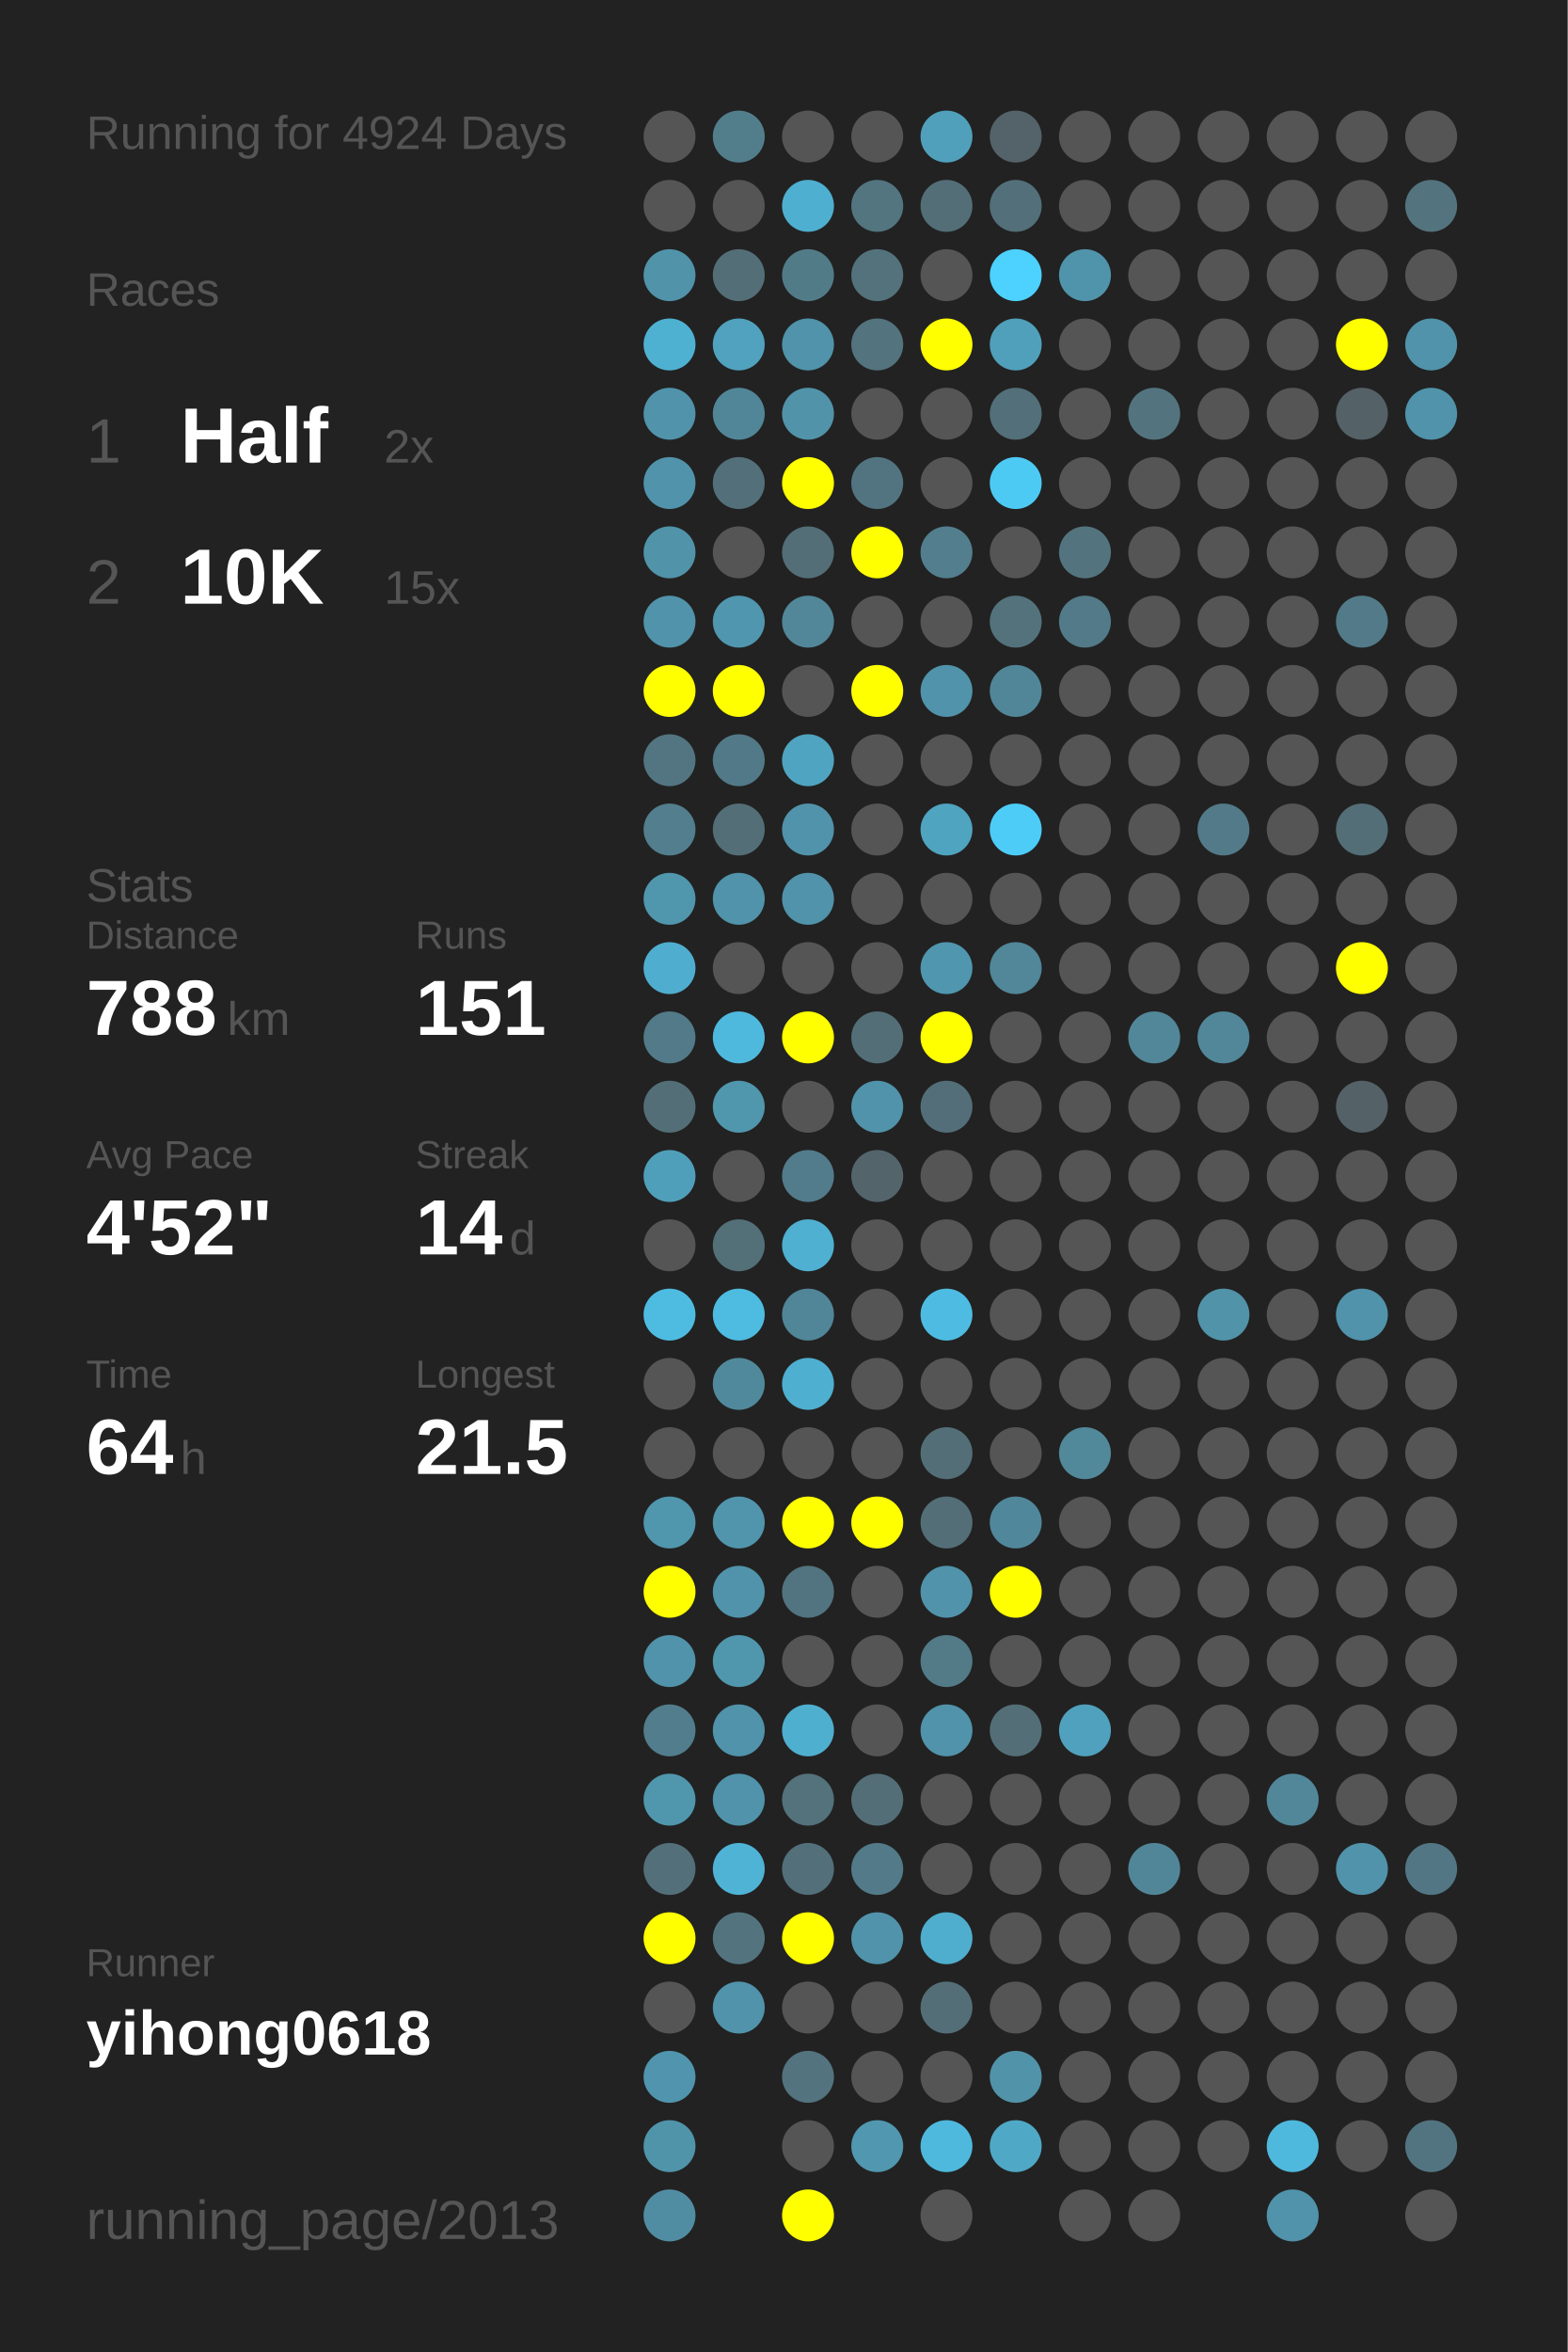
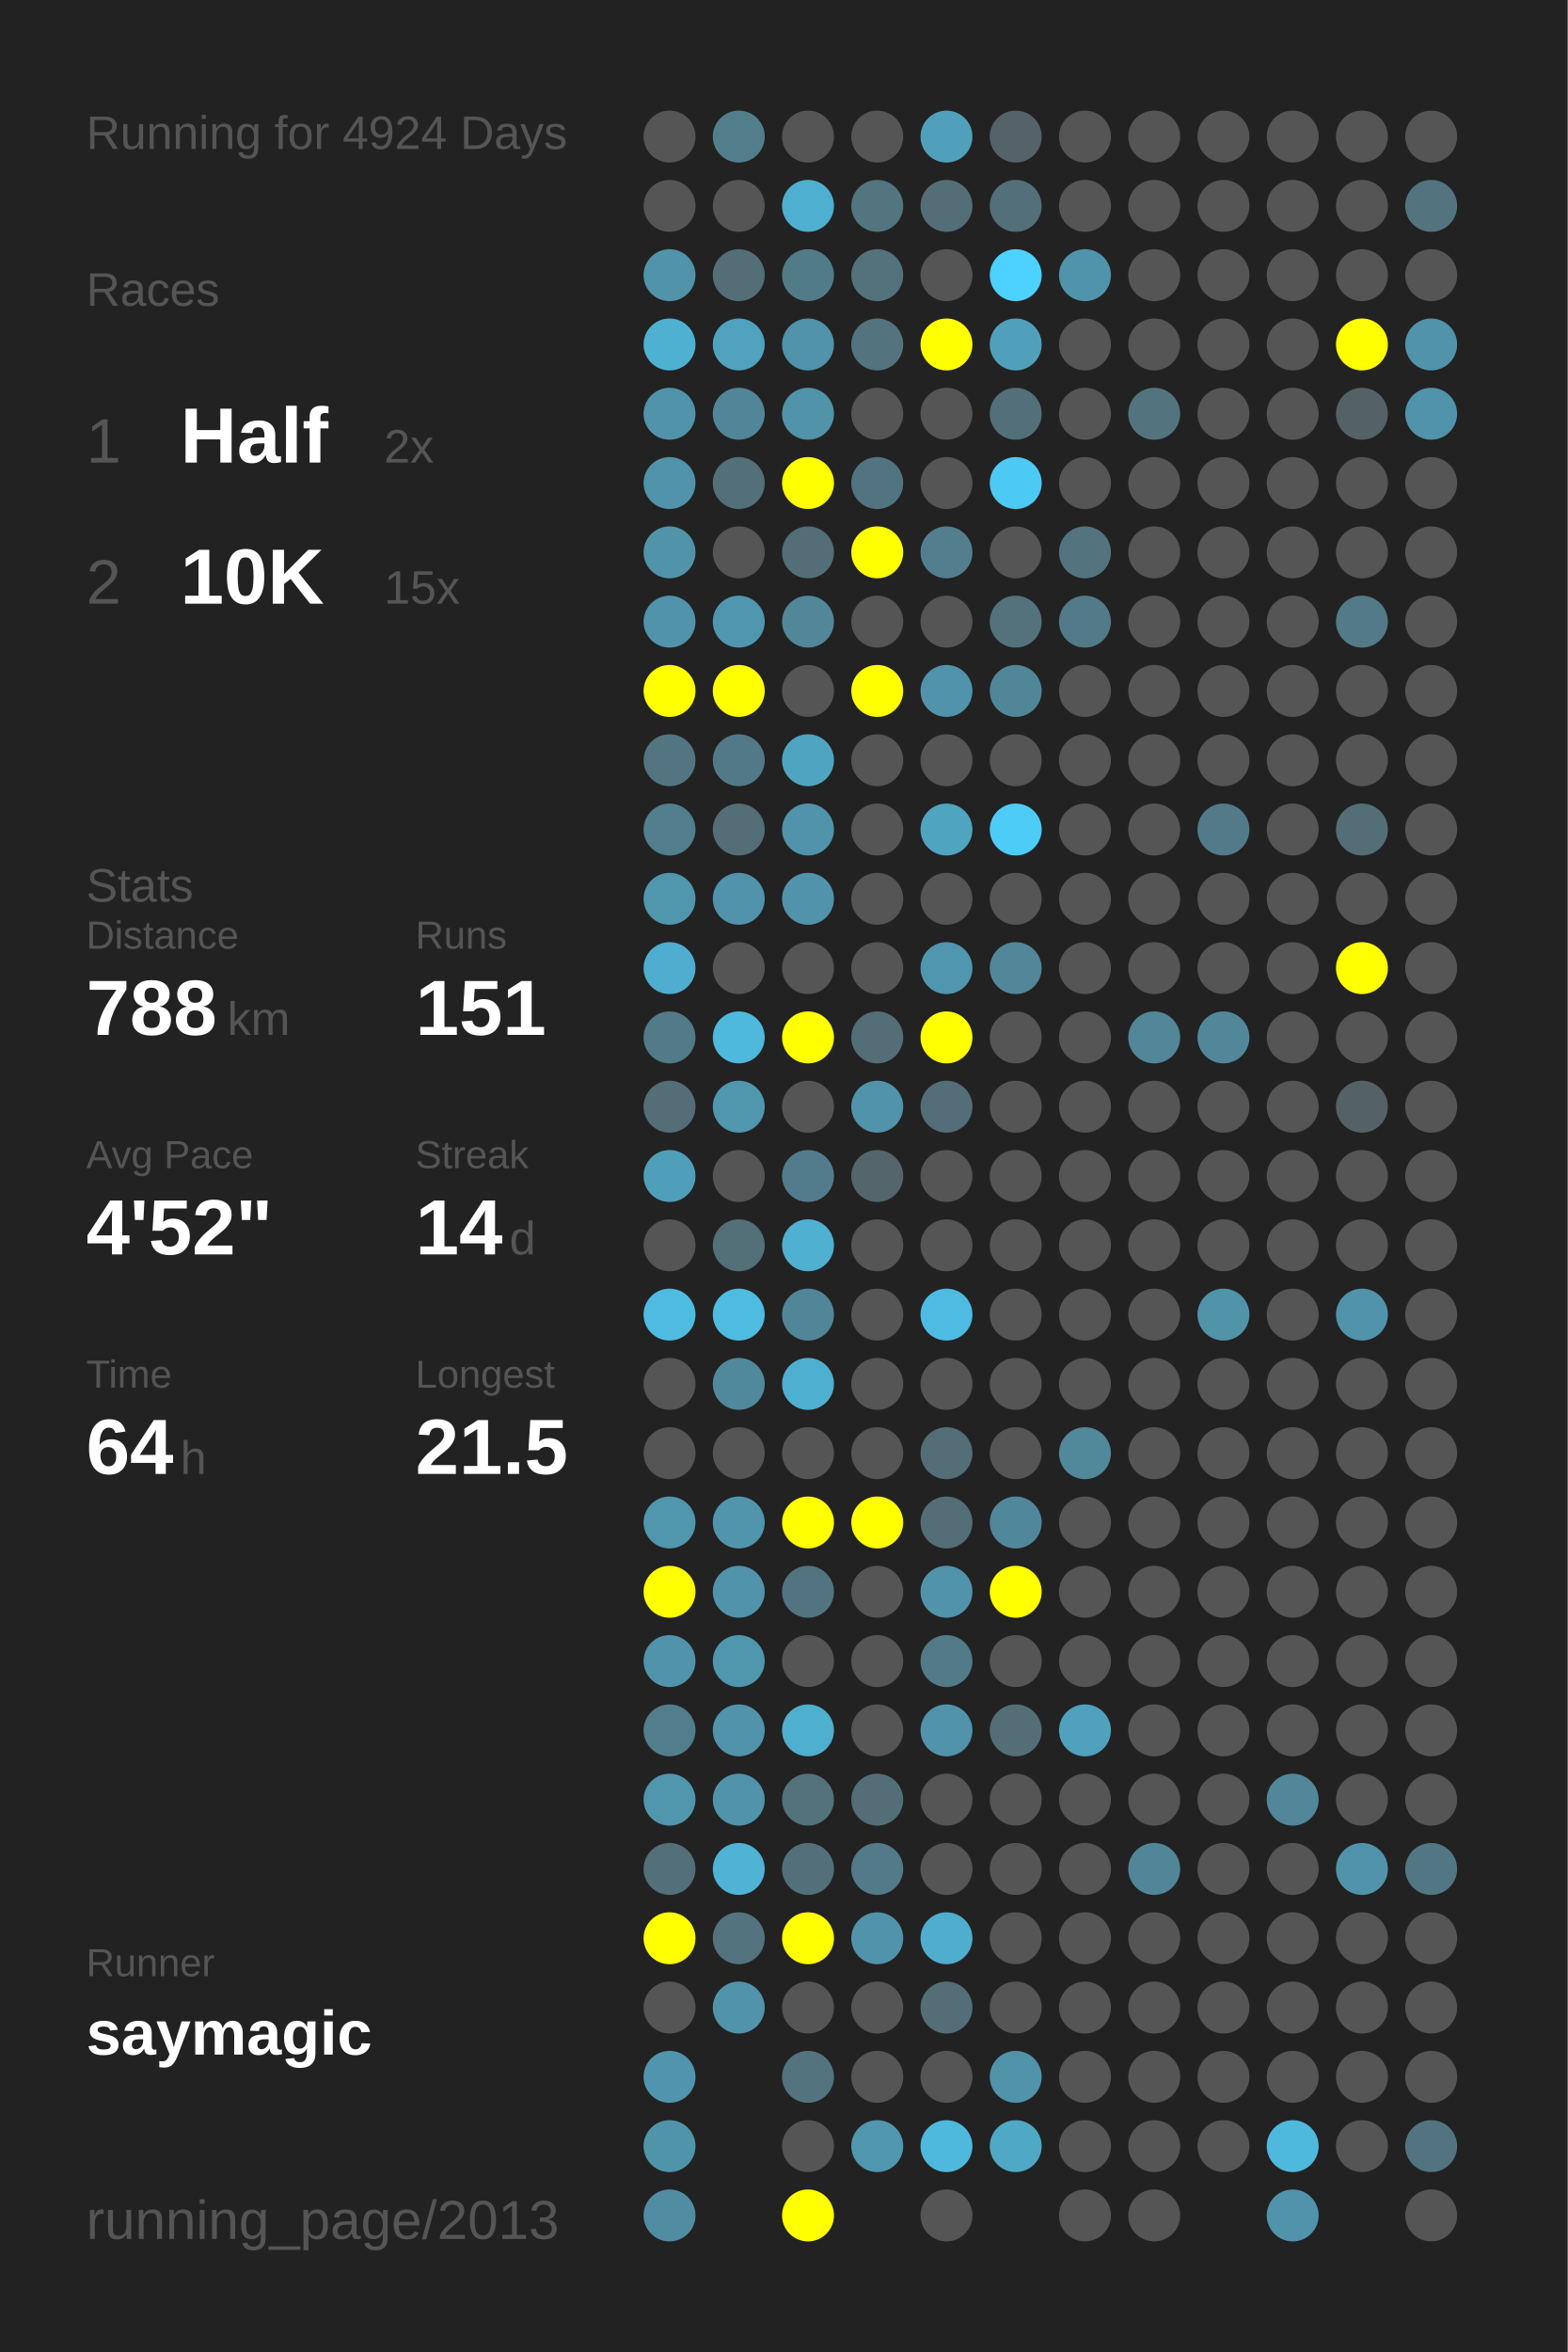
<svg xmlns="http://www.w3.org/2000/svg" baseProfile="full" height="300mm" version="1.1" viewBox="0,0,200,300" width="200mm">
  <defs />
  <rect fill="#222222" height="300" width="200" x="0" y="0" />
  <text fill="#555555" style="font-size:6px; font-family:Arial;" x="11" y="19">Running for 4924 Days</text>
  <text fill="#555555" style="font-size:6px; font-family:Arial;" x="11" y="39">Races</text>
  <text fill="#555555" style="font-size:8px; font-family:Arial;" x="11" y="59">1</text>
  <text fill="#FFFFFF" style="font-size:10px; font-family:Arial; font-weight:bold;" x="23" y="59">Half</text>
  <text fill="#555555" style="font-size:6px; font-family:Arial;" x="49" y="59">2x</text>
  <text fill="#555555" style="font-size:8px; font-family:Arial;" x="11" y="77">2</text>
  <text fill="#FFFFFF" style="font-size:10px; font-family:Arial; font-weight:bold;" x="23" y="77">10K</text>
  <text fill="#555555" style="font-size:6px; font-family:Arial;" x="49" y="77">15x</text>
  <text fill="#555555" style="font-size:6px; font-family:Arial;" x="11" y="115">Stats</text>
  <text fill="#555555" style="font-size:5px; font-family:Arial;" x="11" y="121">Distance</text>
  <text fill="#FFFFFF" style="font-size:10px; font-family:Arial; font-weight:bold;" x="11" y="132">788</text>
  <text fill="#555555" style="font-size:6px; font-family:Arial;" x="29" y="132">km</text>
  <text fill="#555555" style="font-size:5px; font-family:Arial;" x="53" y="121">Runs</text>
  <text fill="#FFFFFF" style="font-size:10px; font-family:Arial; font-weight:bold;" x="53" y="132">151</text>
  <text fill="#555555" style="font-size:5px; font-family:Arial;" x="11" y="149">Avg Pace</text>
  <text fill="#FFFFFF" style="font-size:10px; font-family:Arial; font-weight:bold;" x="11" y="160">4'52"</text>
  <text fill="#555555" style="font-size:5px; font-family:Arial;" x="53" y="149">Streak</text>
  <text fill="#FFFFFF" style="font-size:10px; font-family:Arial; font-weight:bold;" x="53" y="160">14</text>
  <text fill="#555555" style="font-size:6px; font-family:Arial;" x="65" y="160">d</text>
  <text fill="#555555" style="font-size:5px; font-family:Arial;" x="11" y="177">Time</text>
  <text fill="#FFFFFF" style="font-size:10px; font-family:Arial; font-weight:bold;" x="11" y="188">64</text>
  <text fill="#555555" style="font-size:6px; font-family:Arial;" x="23" y="188">h</text>
  <text fill="#555555" style="font-size:5px; font-family:Arial;" x="53" y="177">Longest</text>
  <text fill="#FFFFFF" style="font-size:10px; font-family:Arial; font-weight:bold;" x="53" y="188">21.5</text>
  <text fill="#555555" style="font-size:5px; font-family:Arial;" x="11" y="252.065">Runner</text>
-   <text fill="#FFFFFF" style="font-size:8px; font-family:Arial; font-weight:bold;" x="11" y="262.065">yihong0618</text>
+   <text fill="#FFFFFF" style="font-size:8px; font-family:Arial; font-weight:bold;" x="11" y="262.065">saymagic</text>
  <text fill="#555555" style="font-size:7px; font-family:Arial;" x="11" y="285.581">running_page/2013</text>
  <circle cx="85.417" cy="17.419" fill="#555555" r="3.312" />
  <circle cx="85.417" cy="26.258" fill="#555555" r="3.312" />
  <circle cx="85.417" cy="35.097" fill="#5193a9" r="3.312" />
  <circle cx="85.417" cy="43.935" fill="#4fb1d2" r="3.312" />
  <circle cx="85.417" cy="52.774" fill="#5093aa" r="3.312" />
  <circle cx="85.417" cy="61.613" fill="#5093aa" r="3.312" />
  <circle cx="85.417" cy="70.452" fill="#5193a9" r="3.312" />
  <circle cx="85.417" cy="79.29" fill="#5093aa" r="3.312" />
  <circle cx="85.417" cy="88.129" fill="#FFFF00" r="3.312" />
  <circle cx="85.417" cy="96.968" fill="#527581" r="3.312" />
  <circle cx="85.417" cy="105.806" fill="#527e8d" r="3.312" />
  <circle cx="85.417" cy="114.645" fill="#5096ad" r="3.312" />
  <circle cx="85.417" cy="123.484" fill="#4faecf" r="3.312" />
  <circle cx="85.417" cy="132.323" fill="#527a88" r="3.312" />
  <circle cx="85.417" cy="141.161" fill="#536e77" r="3.312" />
  <circle cx="85.417" cy="150" fill="#509fba" r="3.312" />
  <circle cx="85.417" cy="158.839" fill="#555555" r="3.312" />
  <circle cx="85.417" cy="167.677" fill="#4ebce1" r="3.312" />
  <circle cx="85.417" cy="176.516" fill="#555555" r="3.312" />
  <circle cx="85.417" cy="185.355" fill="#555555" r="3.312" />
  <circle cx="85.417" cy="194.194" fill="#5096ad" r="3.312" />
  <circle cx="85.417" cy="203.032" fill="#FFFF00" r="3.312" />
  <circle cx="85.417" cy="211.871" fill="#5093aa" r="3.312" />
  <circle cx="85.417" cy="220.71" fill="#527d8c" r="3.312" />
  <circle cx="85.417" cy="229.548" fill="#5096ad" r="3.312" />
  <circle cx="85.417" cy="238.387" fill="#536f79" r="3.312" />
  <circle cx="85.417" cy="247.226" fill="#FFFF00" r="3.312" />
  <circle cx="85.417" cy="256.065" fill="#555555" r="3.312" />
  <circle cx="85.417" cy="264.903" fill="#5095ad" r="3.312" />
  <circle cx="85.417" cy="273.742" fill="#5094aa" r="3.312" />
  <circle cx="85.417" cy="282.581" fill="#518da2" r="3.312" />
  <circle cx="94.25" cy="17.419" fill="#527e8c" r="3.312" />
  <circle cx="94.25" cy="26.258" fill="#555555" r="3.312" />
  <circle cx="94.25" cy="35.097" fill="#536e77" r="3.312" />
  <circle cx="94.25" cy="43.935" fill="#50a2be" r="3.312" />
  <circle cx="94.25" cy="52.774" fill="#518698" r="3.312" />
  <circle cx="94.25" cy="61.613" fill="#536f79" r="3.312" />
  <circle cx="94.25" cy="70.452" fill="#555555" r="3.312" />
  <circle cx="94.25" cy="79.29" fill="#5096ae" r="3.312" />
  <circle cx="94.25" cy="88.129" fill="#FFFF00" r="3.312" />
  <circle cx="94.25" cy="96.968" fill="#527987" r="3.312" />
  <circle cx="94.25" cy="105.806" fill="#536e77" r="3.312" />
  <circle cx="94.25" cy="114.645" fill="#5093aa" r="3.312" />
  <circle cx="94.25" cy="123.484" fill="#555555" r="3.312" />
  <circle cx="94.25" cy="132.323" fill="#4eb9dd" r="3.312" />
  <circle cx="94.25" cy="141.161" fill="#5096ad" r="3.312" />
  <circle cx="94.25" cy="150" fill="#555555" r="3.312" />
  <circle cx="94.25" cy="158.839" fill="#536f78" r="3.312" />
  <circle cx="94.25" cy="167.677" fill="#4ebbe0" r="3.312" />
  <circle cx="94.25" cy="176.516" fill="#51899c" r="3.312" />
  <circle cx="94.25" cy="185.355" fill="#555555" r="3.312" />
  <circle cx="94.25" cy="194.194" fill="#5095ac" r="3.312" />
  <circle cx="94.25" cy="203.032" fill="#5093aa" r="3.312" />
  <circle cx="94.25" cy="211.871" fill="#5096ad" r="3.312" />
  <circle cx="94.25" cy="220.71" fill="#5093aa" r="3.312" />
  <circle cx="94.25" cy="229.548" fill="#5093aa" r="3.312" />
  <circle cx="94.25" cy="238.387" fill="#4eb3d5" r="3.312" />
  <circle cx="94.25" cy="247.226" fill="#53747f" r="3.312" />
  <circle cx="94.25" cy="256.065" fill="#5093aa" r="3.312" />
  <circle cx="103.083" cy="17.419" fill="#555555" r="3.312" />
  <circle cx="103.083" cy="26.258" fill="#4fafd0" r="3.312" />
  <circle cx="103.083" cy="35.097" fill="#527b88" r="3.312" />
  <circle cx="103.083" cy="43.935" fill="#5093aa" r="3.312" />
  <circle cx="103.083" cy="52.774" fill="#5193a9" r="3.312" />
  <circle cx="103.083" cy="61.613" fill="#FFFF00" r="3.312" />
  <circle cx="103.083" cy="70.452" fill="#536e77" r="3.312" />
  <circle cx="103.083" cy="79.29" fill="#518799" r="3.312" />
  <circle cx="103.083" cy="88.129" fill="#555555" r="3.312" />
  <circle cx="103.083" cy="96.968" fill="#4fa5c1" r="3.312" />
  <circle cx="103.083" cy="105.806" fill="#5193aa" r="3.312" />
  <circle cx="103.083" cy="114.645" fill="#5093aa" r="3.312" />
  <circle cx="103.083" cy="123.484" fill="#555555" r="3.312" />
  <circle cx="103.083" cy="132.323" fill="#FFFF00" r="3.312" />
  <circle cx="103.083" cy="141.161" fill="#555555" r="3.312" />
  <circle cx="103.083" cy="150" fill="#527c8b" r="3.312" />
  <circle cx="103.083" cy="158.839" fill="#4fb0d1" r="3.312" />
  <circle cx="103.083" cy="167.677" fill="#518698" r="3.312" />
  <circle cx="103.083" cy="176.516" fill="#4fafd0" r="3.312" />
  <circle cx="103.083" cy="185.355" fill="#555555" r="3.312" />
  <circle cx="103.083" cy="194.194" fill="#FFFF00" r="3.312" />
  <circle cx="103.083" cy="203.032" fill="#527480" r="3.312" />
  <circle cx="103.083" cy="211.871" fill="#555555" r="3.312" />
  <circle cx="103.083" cy="220.71" fill="#4fafcf" r="3.312" />
  <circle cx="103.083" cy="229.548" fill="#53727c" r="3.312" />
  <circle cx="103.083" cy="238.387" fill="#53707a" r="3.312" />
  <circle cx="103.083" cy="247.226" fill="#FFFF00" r="3.312" />
  <circle cx="103.083" cy="256.065" fill="#555555" r="3.312" />
  <circle cx="103.083" cy="264.903" fill="#53737e" r="3.312" />
  <circle cx="103.083" cy="273.742" fill="#555555" r="3.312" />
  <circle cx="103.083" cy="282.581" fill="#FFFF00" r="3.312" />
  <circle cx="111.917" cy="17.419" fill="#555555" r="3.312" />
  <circle cx="111.917" cy="26.258" fill="#527580" r="3.312" />
  <circle cx="111.917" cy="35.097" fill="#53727c" r="3.312" />
  <circle cx="111.917" cy="43.935" fill="#53737e" r="3.312" />
  <circle cx="111.917" cy="52.774" fill="#555555" r="3.312" />
  <circle cx="111.917" cy="61.613" fill="#527480" r="3.312" />
  <circle cx="111.917" cy="70.452" fill="#FFFF00" r="3.312" />
  <circle cx="111.917" cy="79.29" fill="#555555" r="3.312" />
  <circle cx="111.917" cy="88.129" fill="#FFFF00" r="3.312" />
  <circle cx="111.917" cy="96.968" fill="#555555" r="3.312" />
  <circle cx="111.917" cy="105.806" fill="#555555" r="3.312" />
  <circle cx="111.917" cy="114.645" fill="#555555" r="3.312" />
  <circle cx="111.917" cy="123.484" fill="#555555" r="3.312" />
  <circle cx="111.917" cy="132.323" fill="#536e77" r="3.312" />
  <circle cx="111.917" cy="141.161" fill="#5093aa" r="3.312" />
  <circle cx="111.917" cy="150" fill="#53656b" r="3.312" />
  <circle cx="111.917" cy="158.839" fill="#555555" r="3.312" />
  <circle cx="111.917" cy="167.677" fill="#555555" r="3.312" />
  <circle cx="111.917" cy="176.516" fill="#555555" r="3.312" />
  <circle cx="111.917" cy="185.355" fill="#555555" r="3.312" />
  <circle cx="111.917" cy="194.194" fill="#FFFF00" r="3.312" />
  <circle cx="111.917" cy="203.032" fill="#555555" r="3.312" />
  <circle cx="111.917" cy="211.871" fill="#555555" r="3.312" />
  <circle cx="111.917" cy="220.71" fill="#555555" r="3.312" />
  <circle cx="111.917" cy="229.548" fill="#536e77" r="3.312" />
  <circle cx="111.917" cy="238.387" fill="#527a88" r="3.312" />
  <circle cx="111.917" cy="247.226" fill="#5093aa" r="3.312" />
  <circle cx="111.917" cy="256.065" fill="#555555" r="3.312" />
  <circle cx="111.917" cy="264.903" fill="#555555" r="3.312" />
  <circle cx="111.917" cy="273.742" fill="#5097af" r="3.312" />
  <circle cx="120.75" cy="17.419" fill="#50a0bb" r="3.312" />
  <circle cx="120.75" cy="26.258" fill="#536e77" r="3.312" />
  <circle cx="120.75" cy="35.097" fill="#555555" r="3.312" />
  <circle cx="120.75" cy="43.935" fill="#FFFF00" r="3.312" />
  <circle cx="120.75" cy="52.774" fill="#555555" r="3.312" />
  <circle cx="120.75" cy="61.613" fill="#555555" r="3.312" />
  <circle cx="120.75" cy="70.452" fill="#527e8d" r="3.312" />
  <circle cx="120.75" cy="79.29" fill="#555555" r="3.312" />
  <circle cx="120.75" cy="88.129" fill="#5093aa" r="3.312" />
  <circle cx="120.75" cy="96.968" fill="#555555" r="3.312" />
  <circle cx="120.75" cy="105.806" fill="#4fa4c0" r="3.312" />
  <circle cx="120.75" cy="114.645" fill="#555555" r="3.312" />
  <circle cx="120.75" cy="123.484" fill="#5096ae" r="3.312" />
  <circle cx="120.75" cy="132.323" fill="#FFFF00" r="3.312" />
  <circle cx="120.75" cy="141.161" fill="#536e78" r="3.312" />
  <circle cx="120.75" cy="150" fill="#555555" r="3.312" />
  <circle cx="120.75" cy="158.839" fill="#555555" r="3.312" />
  <circle cx="120.75" cy="167.677" fill="#4ebce2" r="3.312" />
  <circle cx="120.75" cy="176.516" fill="#555555" r="3.312" />
  <circle cx="120.75" cy="185.355" fill="#536e77" r="3.312" />
  <circle cx="120.75" cy="194.194" fill="#536e77" r="3.312" />
  <circle cx="120.75" cy="203.032" fill="#5093aa" r="3.312" />
  <circle cx="120.75" cy="211.871" fill="#527a87" r="3.312" />
  <circle cx="120.75" cy="220.71" fill="#5093aa" r="3.312" />
  <circle cx="120.75" cy="229.548" fill="#555555" r="3.312" />
  <circle cx="120.75" cy="238.387" fill="#555555" r="3.312" />
  <circle cx="120.75" cy="247.226" fill="#4faece" r="3.312" />
  <circle cx="120.75" cy="256.065" fill="#536e77" r="3.312" />
  <circle cx="120.75" cy="264.903" fill="#555555" r="3.312" />
  <circle cx="120.75" cy="273.742" fill="#4eb9dd" r="3.312" />
  <circle cx="120.75" cy="282.581" fill="#555555" r="3.312" />
  <circle cx="129.583" cy="17.419" fill="#546369" r="3.312" />
  <circle cx="129.583" cy="26.258" fill="#536f79" r="3.312" />
  <circle cx="129.583" cy="35.097" fill="#4dd1fe" r="3.312" />
  <circle cx="129.583" cy="43.935" fill="#50a0bb" r="3.312" />
  <circle cx="129.583" cy="52.774" fill="#536f79" r="3.312" />
  <circle cx="129.583" cy="61.613" fill="#4dcaf4" r="3.312" />
  <circle cx="129.583" cy="70.452" fill="#555555" r="3.312" />
  <circle cx="129.583" cy="79.29" fill="#53727c" r="3.312" />
  <circle cx="129.583" cy="88.129" fill="#518698" r="3.312" />
  <circle cx="129.583" cy="96.968" fill="#555555" r="3.312" />
  <circle cx="129.583" cy="105.806" fill="#4dccf7" r="3.312" />
  <circle cx="129.583" cy="114.645" fill="#555555" r="3.312" />
  <circle cx="129.583" cy="123.484" fill="#518799" r="3.312" />
  <circle cx="129.583" cy="132.323" fill="#555555" r="3.312" />
  <circle cx="129.583" cy="141.161" fill="#555555" r="3.312" />
  <circle cx="129.583" cy="150" fill="#555555" r="3.312" />
  <circle cx="129.583" cy="158.839" fill="#555555" r="3.312" />
  <circle cx="129.583" cy="167.677" fill="#555555" r="3.312" />
  <circle cx="129.583" cy="176.516" fill="#555555" r="3.312" />
  <circle cx="129.583" cy="185.355" fill="#555555" r="3.312" />
  <circle cx="129.583" cy="194.194" fill="#51879a" r="3.312" />
  <circle cx="129.583" cy="203.032" fill="#FFFF00" r="3.312" />
  <circle cx="129.583" cy="211.871" fill="#555555" r="3.312" />
  <circle cx="129.583" cy="220.71" fill="#536e77" r="3.312" />
  <circle cx="129.583" cy="229.548" fill="#555555" r="3.312" />
  <circle cx="129.583" cy="238.387" fill="#555555" r="3.312" />
  <circle cx="129.583" cy="247.226" fill="#555555" r="3.312" />
  <circle cx="129.583" cy="256.065" fill="#555555" r="3.312" />
  <circle cx="129.583" cy="264.903" fill="#5193a9" r="3.312" />
  <circle cx="129.583" cy="273.742" fill="#4fa8c5" r="3.312" />
  <circle cx="138.417" cy="17.419" fill="#555555" r="3.312" />
  <circle cx="138.417" cy="26.258" fill="#555555" r="3.312" />
  <circle cx="138.417" cy="35.097" fill="#5094ab" r="3.312" />
  <circle cx="138.417" cy="43.935" fill="#555555" r="3.312" />
  <circle cx="138.417" cy="52.774" fill="#555555" r="3.312" />
  <circle cx="138.417" cy="61.613" fill="#555555" r="3.312" />
  <circle cx="138.417" cy="70.452" fill="#53747f" r="3.312" />
  <circle cx="138.417" cy="79.29" fill="#527a88" r="3.312" />
  <circle cx="138.417" cy="88.129" fill="#555555" r="3.312" />
  <circle cx="138.417" cy="96.968" fill="#555555" r="3.312" />
  <circle cx="138.417" cy="105.806" fill="#555555" r="3.312" />
  <circle cx="138.417" cy="114.645" fill="#555555" r="3.312" />
  <circle cx="138.417" cy="123.484" fill="#555555" r="3.312" />
  <circle cx="138.417" cy="132.323" fill="#555555" r="3.312" />
  <circle cx="138.417" cy="141.161" fill="#555555" r="3.312" />
  <circle cx="138.417" cy="150" fill="#555555" r="3.312" />
  <circle cx="138.417" cy="158.839" fill="#555555" r="3.312" />
  <circle cx="138.417" cy="167.677" fill="#555555" r="3.312" />
  <circle cx="138.417" cy="176.516" fill="#555555" r="3.312" />
  <circle cx="138.417" cy="185.355" fill="#51889a" r="3.312" />
  <circle cx="138.417" cy="194.194" fill="#555555" r="3.312" />
  <circle cx="138.417" cy="203.032" fill="#555555" r="3.312" />
  <circle cx="138.417" cy="211.871" fill="#555555" r="3.312" />
  <circle cx="138.417" cy="220.71" fill="#50a1bd" r="3.312" />
  <circle cx="138.417" cy="229.548" fill="#555555" r="3.312" />
  <circle cx="138.417" cy="238.387" fill="#555555" r="3.312" />
  <circle cx="138.417" cy="247.226" fill="#555555" r="3.312" />
  <circle cx="138.417" cy="256.065" fill="#555555" r="3.312" />
  <circle cx="138.417" cy="264.903" fill="#555555" r="3.312" />
  <circle cx="138.417" cy="273.742" fill="#555555" r="3.312" />
  <circle cx="138.417" cy="282.581" fill="#555555" r="3.312" />
  <circle cx="147.25" cy="17.419" fill="#555555" r="3.312" />
  <circle cx="147.25" cy="26.258" fill="#555555" r="3.312" />
  <circle cx="147.25" cy="35.097" fill="#555555" r="3.312" />
  <circle cx="147.25" cy="43.935" fill="#555555" r="3.312" />
  <circle cx="147.25" cy="52.774" fill="#53747f" r="3.312" />
  <circle cx="147.25" cy="61.613" fill="#555555" r="3.312" />
  <circle cx="147.25" cy="70.452" fill="#555555" r="3.312" />
  <circle cx="147.25" cy="79.29" fill="#555555" r="3.312" />
  <circle cx="147.25" cy="88.129" fill="#555555" r="3.312" />
  <circle cx="147.25" cy="96.968" fill="#555555" r="3.312" />
  <circle cx="147.25" cy="105.806" fill="#555555" r="3.312" />
  <circle cx="147.25" cy="114.645" fill="#555555" r="3.312" />
  <circle cx="147.25" cy="123.484" fill="#555555" r="3.312" />
  <circle cx="147.25" cy="132.323" fill="#518799" r="3.312" />
  <circle cx="147.25" cy="141.161" fill="#555555" r="3.312" />
  <circle cx="147.25" cy="150" fill="#555555" r="3.312" />
  <circle cx="147.25" cy="158.839" fill="#555555" r="3.312" />
  <circle cx="147.25" cy="167.677" fill="#555555" r="3.312" />
  <circle cx="147.25" cy="176.516" fill="#555555" r="3.312" />
  <circle cx="147.25" cy="185.355" fill="#555555" r="3.312" />
  <circle cx="147.25" cy="194.194" fill="#555555" r="3.312" />
  <circle cx="147.25" cy="203.032" fill="#555555" r="3.312" />
  <circle cx="147.25" cy="211.871" fill="#555555" r="3.312" />
  <circle cx="147.25" cy="220.71" fill="#555555" r="3.312" />
  <circle cx="147.25" cy="229.548" fill="#555555" r="3.312" />
  <circle cx="147.25" cy="238.387" fill="#518698" r="3.312" />
  <circle cx="147.25" cy="247.226" fill="#555555" r="3.312" />
  <circle cx="147.25" cy="256.065" fill="#555555" r="3.312" />
  <circle cx="147.25" cy="264.903" fill="#555555" r="3.312" />
  <circle cx="147.25" cy="273.742" fill="#555555" r="3.312" />
  <circle cx="147.25" cy="282.581" fill="#555555" r="3.312" />
  <circle cx="156.083" cy="17.419" fill="#555555" r="3.312" />
  <circle cx="156.083" cy="26.258" fill="#555555" r="3.312" />
  <circle cx="156.083" cy="35.097" fill="#555555" r="3.312" />
  <circle cx="156.083" cy="43.935" fill="#555555" r="3.312" />
  <circle cx="156.083" cy="52.774" fill="#555555" r="3.312" />
  <circle cx="156.083" cy="61.613" fill="#555555" r="3.312" />
  <circle cx="156.083" cy="70.452" fill="#555555" r="3.312" />
  <circle cx="156.083" cy="79.29" fill="#555555" r="3.312" />
  <circle cx="156.083" cy="88.129" fill="#555555" r="3.312" />
  <circle cx="156.083" cy="96.968" fill="#555555" r="3.312" />
  <circle cx="156.083" cy="105.806" fill="#527a88" r="3.312" />
  <circle cx="156.083" cy="114.645" fill="#555555" r="3.312" />
  <circle cx="156.083" cy="123.484" fill="#555555" r="3.312" />
  <circle cx="156.083" cy="132.323" fill="#518799" r="3.312" />
  <circle cx="156.083" cy="141.161" fill="#555555" r="3.312" />
  <circle cx="156.083" cy="150" fill="#555555" r="3.312" />
  <circle cx="156.083" cy="158.839" fill="#555555" r="3.312" />
  <circle cx="156.083" cy="167.677" fill="#5193a9" r="3.312" />
  <circle cx="156.083" cy="176.516" fill="#555555" r="3.312" />
  <circle cx="156.083" cy="185.355" fill="#555555" r="3.312" />
  <circle cx="156.083" cy="194.194" fill="#555555" r="3.312" />
  <circle cx="156.083" cy="203.032" fill="#555555" r="3.312" />
  <circle cx="156.083" cy="211.871" fill="#555555" r="3.312" />
  <circle cx="156.083" cy="220.71" fill="#555555" r="3.312" />
  <circle cx="156.083" cy="229.548" fill="#555555" r="3.312" />
  <circle cx="156.083" cy="238.387" fill="#555555" r="3.312" />
  <circle cx="156.083" cy="247.226" fill="#555555" r="3.312" />
  <circle cx="156.083" cy="256.065" fill="#555555" r="3.312" />
  <circle cx="156.083" cy="264.903" fill="#555555" r="3.312" />
  <circle cx="156.083" cy="273.742" fill="#555555" r="3.312" />
  <circle cx="164.917" cy="17.419" fill="#555555" r="3.312" />
  <circle cx="164.917" cy="26.258" fill="#555555" r="3.312" />
  <circle cx="164.917" cy="35.097" fill="#555555" r="3.312" />
  <circle cx="164.917" cy="43.935" fill="#555555" r="3.312" />
  <circle cx="164.917" cy="52.774" fill="#555555" r="3.312" />
  <circle cx="164.917" cy="61.613" fill="#555555" r="3.312" />
  <circle cx="164.917" cy="70.452" fill="#555555" r="3.312" />
  <circle cx="164.917" cy="79.29" fill="#555555" r="3.312" />
  <circle cx="164.917" cy="88.129" fill="#555555" r="3.312" />
  <circle cx="164.917" cy="96.968" fill="#555555" r="3.312" />
  <circle cx="164.917" cy="105.806" fill="#555555" r="3.312" />
  <circle cx="164.917" cy="114.645" fill="#555555" r="3.312" />
  <circle cx="164.917" cy="123.484" fill="#555555" r="3.312" />
  <circle cx="164.917" cy="132.323" fill="#555555" r="3.312" />
  <circle cx="164.917" cy="141.161" fill="#555555" r="3.312" />
  <circle cx="164.917" cy="150" fill="#555555" r="3.312" />
  <circle cx="164.917" cy="158.839" fill="#555555" r="3.312" />
  <circle cx="164.917" cy="167.677" fill="#555555" r="3.312" />
  <circle cx="164.917" cy="176.516" fill="#555555" r="3.312" />
  <circle cx="164.917" cy="185.355" fill="#555555" r="3.312" />
  <circle cx="164.917" cy="194.194" fill="#555555" r="3.312" />
  <circle cx="164.917" cy="203.032" fill="#555555" r="3.312" />
  <circle cx="164.917" cy="211.871" fill="#555555" r="3.312" />
  <circle cx="164.917" cy="220.71" fill="#555555" r="3.312" />
  <circle cx="164.917" cy="229.548" fill="#518799" r="3.312" />
  <circle cx="164.917" cy="238.387" fill="#555555" r="3.312" />
  <circle cx="164.917" cy="247.226" fill="#555555" r="3.312" />
  <circle cx="164.917" cy="256.065" fill="#555555" r="3.312" />
  <circle cx="164.917" cy="264.903" fill="#555555" r="3.312" />
  <circle cx="164.917" cy="273.742" fill="#4eb9dd" r="3.312" />
  <circle cx="164.917" cy="282.581" fill="#5093aa" r="3.312" />
  <circle cx="173.75" cy="17.419" fill="#555555" r="3.312" />
  <circle cx="173.75" cy="26.258" fill="#555555" r="3.312" />
  <circle cx="173.75" cy="35.097" fill="#555555" r="3.312" />
  <circle cx="173.75" cy="43.935" fill="#FFFF00" r="3.312" />
  <circle cx="173.75" cy="52.774" fill="#546166" r="3.312" />
  <circle cx="173.75" cy="61.613" fill="#555555" r="3.312" />
  <circle cx="173.75" cy="70.452" fill="#555555" r="3.312" />
  <circle cx="173.75" cy="79.29" fill="#527a88" r="3.312" />
  <circle cx="173.75" cy="88.129" fill="#555555" r="3.312" />
  <circle cx="173.75" cy="96.968" fill="#555555" r="3.312" />
  <circle cx="173.75" cy="105.806" fill="#536e77" r="3.312" />
  <circle cx="173.75" cy="114.645" fill="#555555" r="3.312" />
  <circle cx="173.75" cy="123.484" fill="#FFFF00" r="3.312" />
  <circle cx="173.75" cy="132.323" fill="#555555" r="3.312" />
  <circle cx="173.75" cy="141.161" fill="#546166" r="3.312" />
  <circle cx="173.75" cy="150" fill="#555555" r="3.312" />
  <circle cx="173.75" cy="158.839" fill="#555555" r="3.312" />
  <circle cx="173.75" cy="167.677" fill="#5093aa" r="3.312" />
  <circle cx="173.75" cy="176.516" fill="#555555" r="3.312" />
  <circle cx="173.75" cy="185.355" fill="#555555" r="3.312" />
  <circle cx="173.75" cy="194.194" fill="#555555" r="3.312" />
  <circle cx="173.75" cy="203.032" fill="#555555" r="3.312" />
  <circle cx="173.75" cy="211.871" fill="#555555" r="3.312" />
  <circle cx="173.75" cy="220.71" fill="#555555" r="3.312" />
  <circle cx="173.75" cy="229.548" fill="#555555" r="3.312" />
  <circle cx="173.75" cy="238.387" fill="#5093aa" r="3.312" />
  <circle cx="173.75" cy="247.226" fill="#555555" r="3.312" />
  <circle cx="173.75" cy="256.065" fill="#555555" r="3.312" />
  <circle cx="173.75" cy="264.903" fill="#555555" r="3.312" />
  <circle cx="173.75" cy="273.742" fill="#555555" r="3.312" />
  <circle cx="182.583" cy="17.419" fill="#555555" r="3.312" />
  <circle cx="182.583" cy="26.258" fill="#53737e" r="3.312" />
  <circle cx="182.583" cy="35.097" fill="#555555" r="3.312" />
  <circle cx="182.583" cy="43.935" fill="#5093aa" r="3.312" />
  <circle cx="182.583" cy="52.774" fill="#5093aa" r="3.312" />
  <circle cx="182.583" cy="61.613" fill="#555555" r="3.312" />
  <circle cx="182.583" cy="70.452" fill="#555555" r="3.312" />
  <circle cx="182.583" cy="79.29" fill="#555555" r="3.312" />
  <circle cx="182.583" cy="88.129" fill="#555555" r="3.312" />
  <circle cx="182.583" cy="96.968" fill="#555555" r="3.312" />
  <circle cx="182.583" cy="105.806" fill="#555555" r="3.312" />
  <circle cx="182.583" cy="114.645" fill="#555555" r="3.312" />
  <circle cx="182.583" cy="123.484" fill="#555555" r="3.312" />
  <circle cx="182.583" cy="132.323" fill="#555555" r="3.312" />
  <circle cx="182.583" cy="141.161" fill="#555555" r="3.312" />
  <circle cx="182.583" cy="150" fill="#555555" r="3.312" />
  <circle cx="182.583" cy="158.839" fill="#555555" r="3.312" />
  <circle cx="182.583" cy="167.677" fill="#555555" r="3.312" />
  <circle cx="182.583" cy="176.516" fill="#555555" r="3.312" />
  <circle cx="182.583" cy="185.355" fill="#555555" r="3.312" />
  <circle cx="182.583" cy="194.194" fill="#555555" r="3.312" />
  <circle cx="182.583" cy="203.032" fill="#555555" r="3.312" />
  <circle cx="182.583" cy="211.871" fill="#555555" r="3.312" />
  <circle cx="182.583" cy="220.71" fill="#555555" r="3.312" />
  <circle cx="182.583" cy="229.548" fill="#555555" r="3.312" />
  <circle cx="182.583" cy="238.387" fill="#527683" r="3.312" />
  <circle cx="182.583" cy="247.226" fill="#555555" r="3.312" />
  <circle cx="182.583" cy="256.065" fill="#555555" r="3.312" />
  <circle cx="182.583" cy="264.903" fill="#555555" r="3.312" />
  <circle cx="182.583" cy="273.742" fill="#527480" r="3.312" />
  <circle cx="182.583" cy="282.581" fill="#555555" r="3.312" />
</svg>
